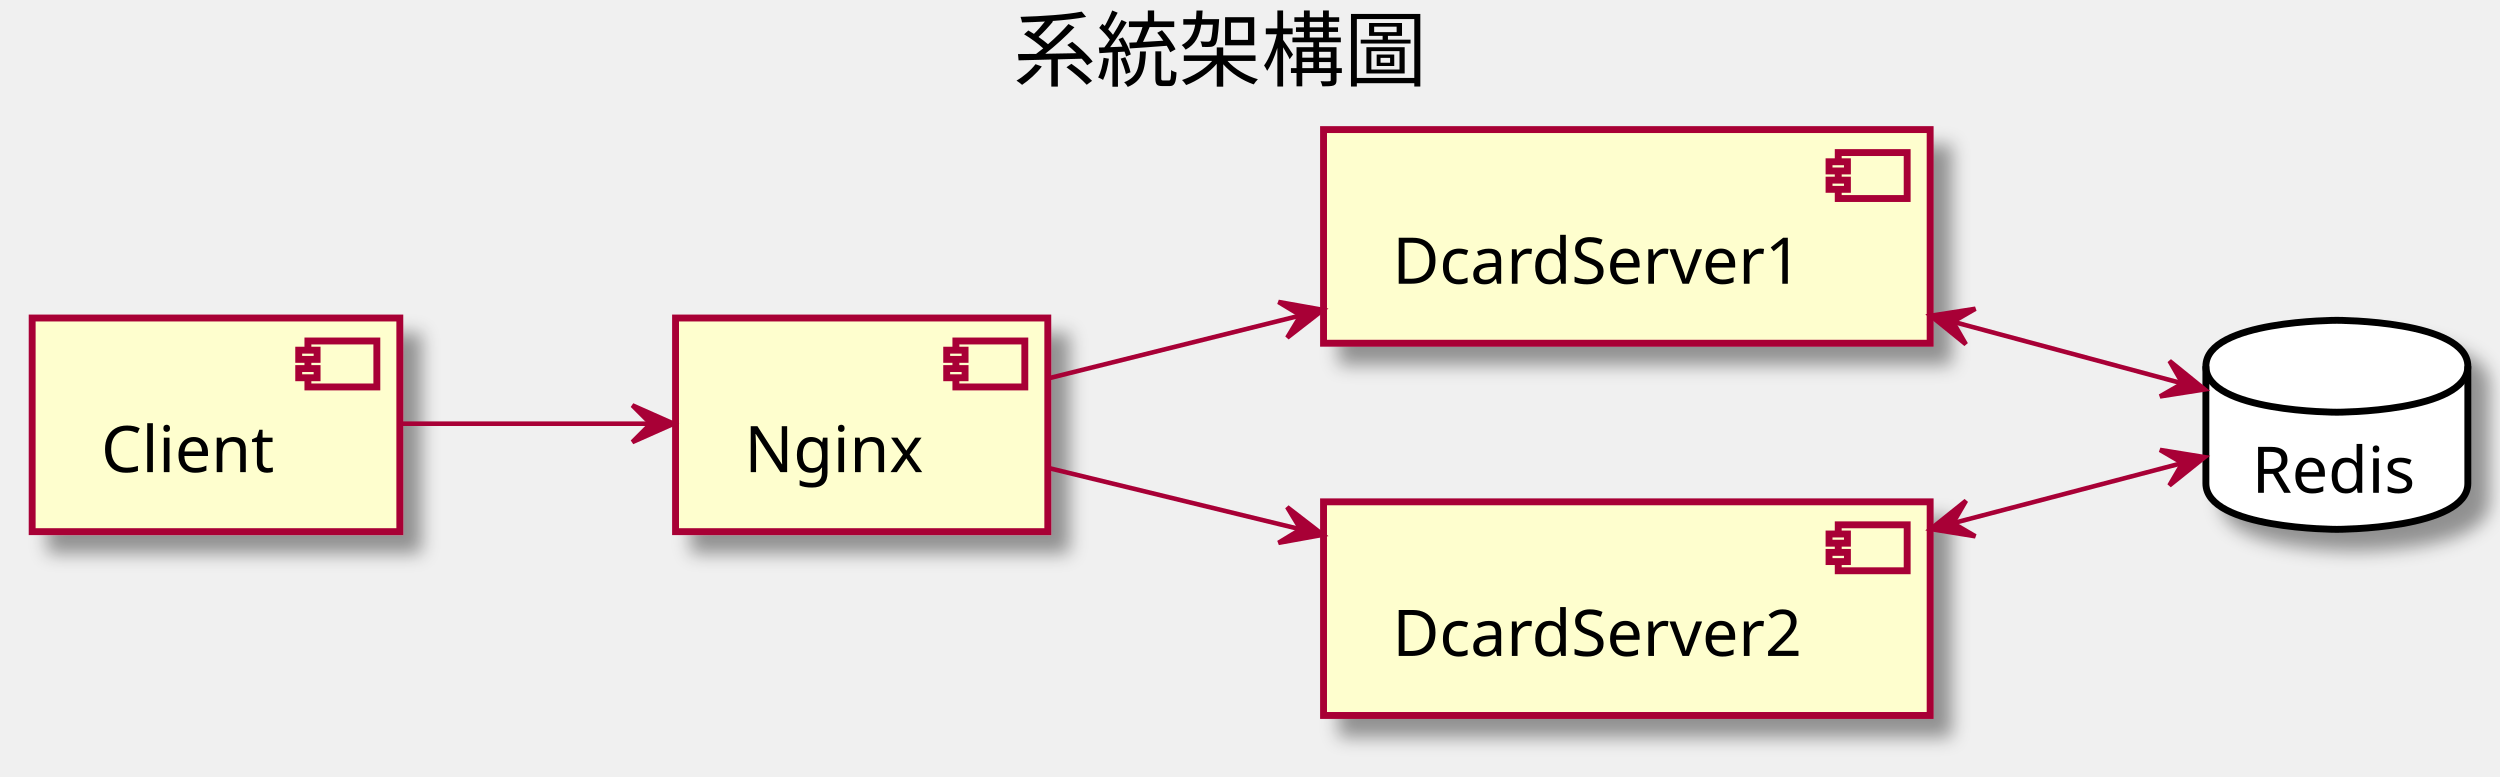
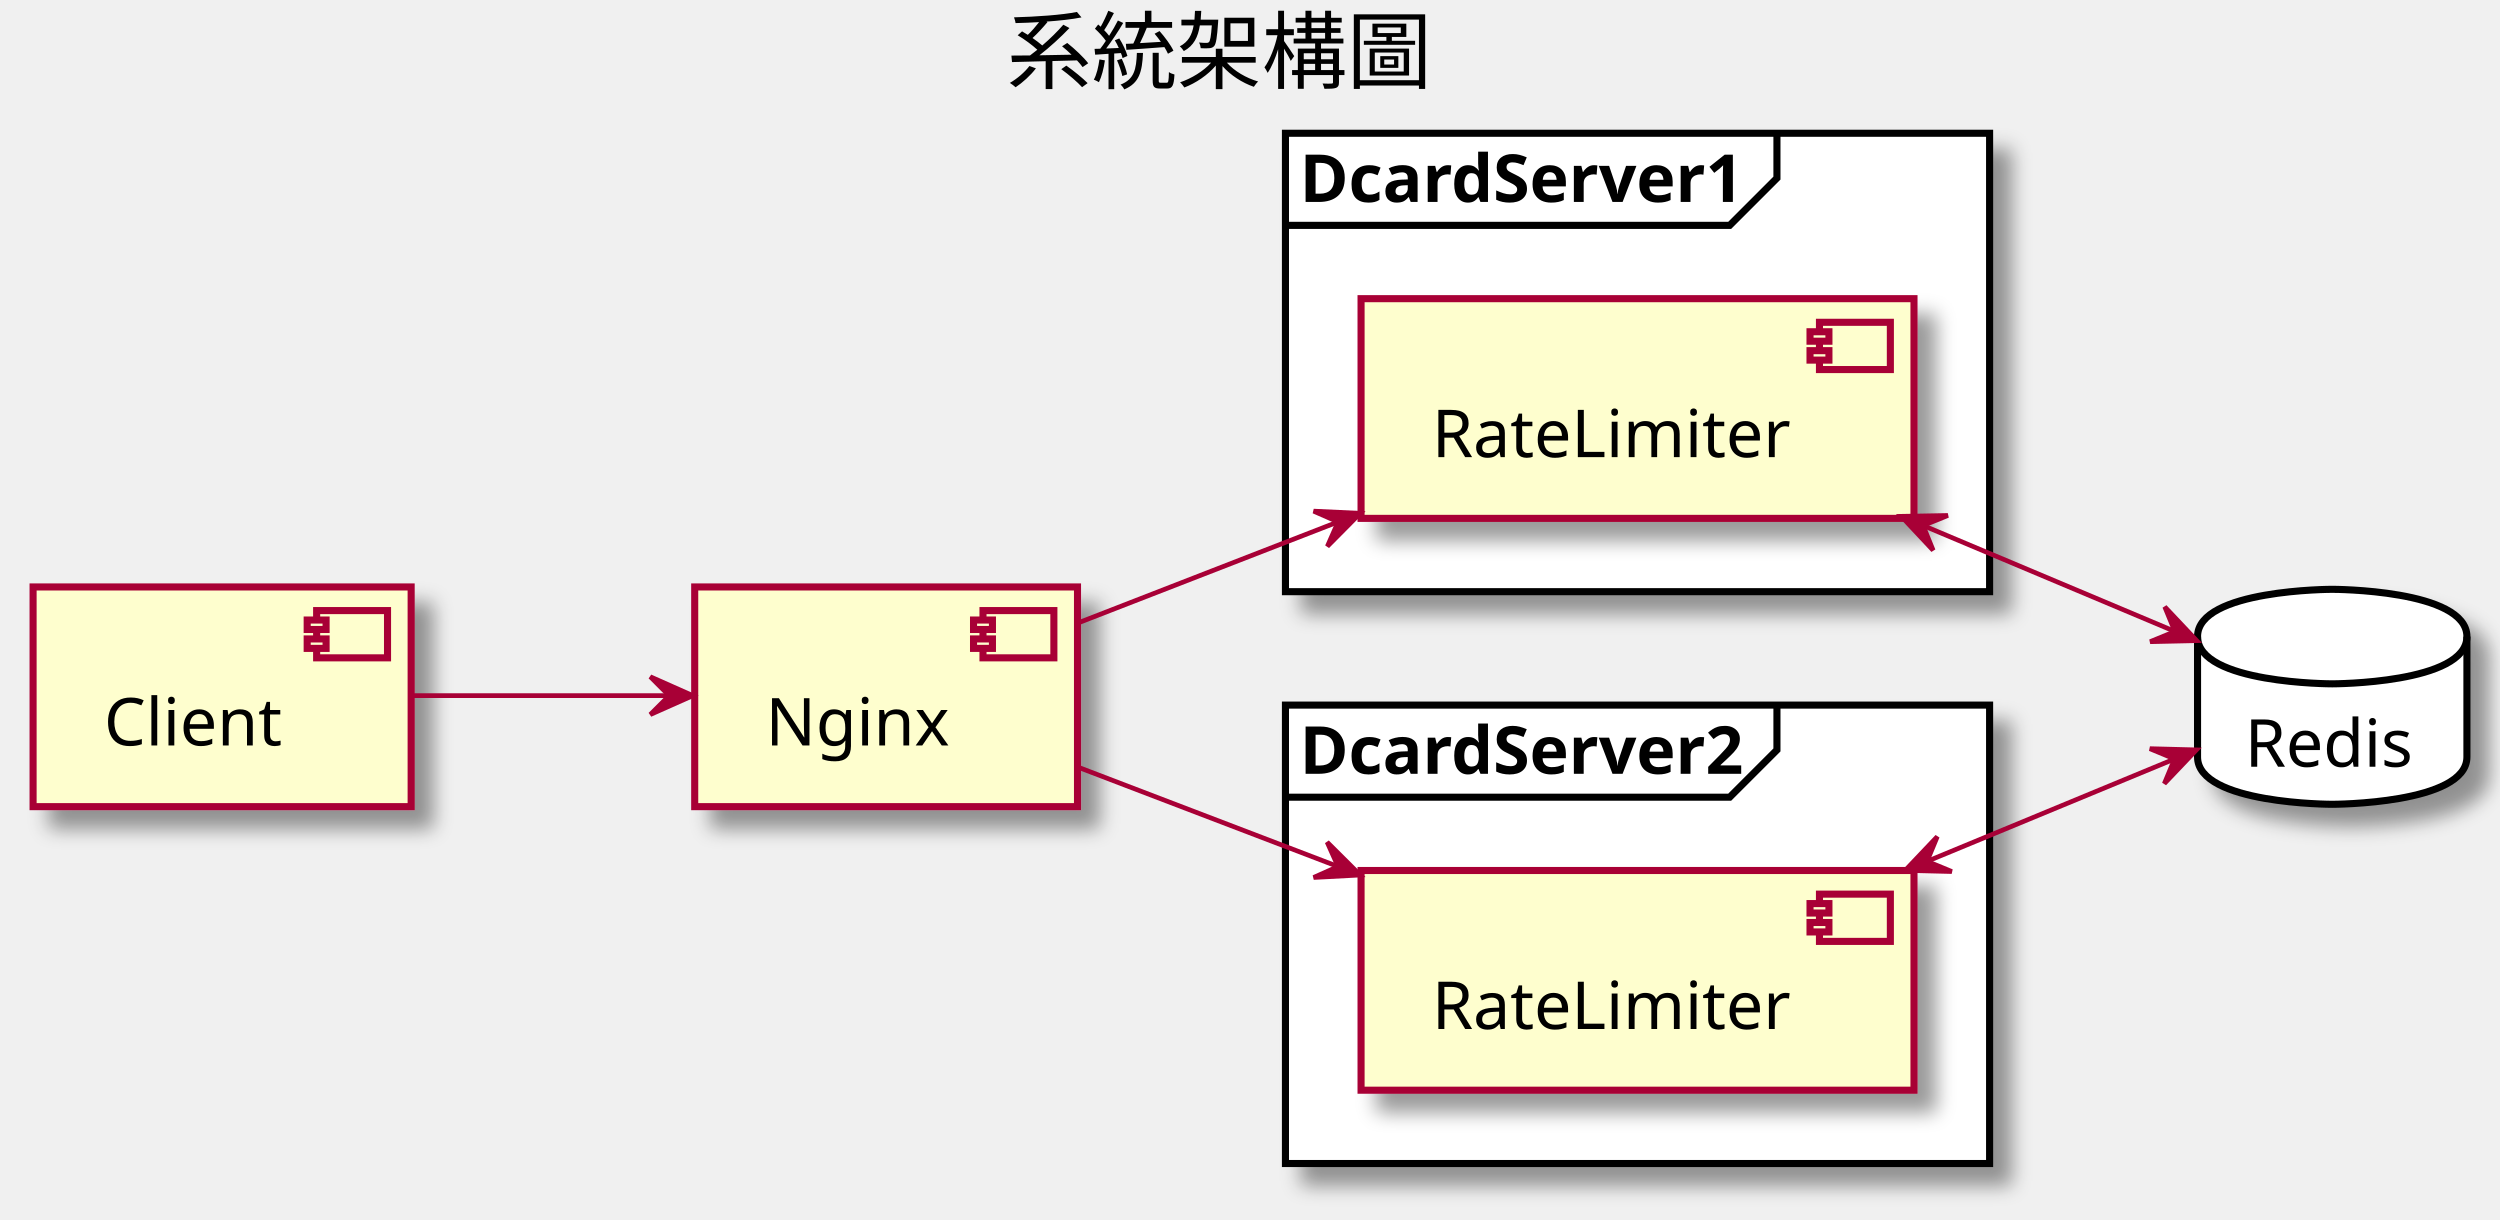
- <svg xmlns="http://www.w3.org/2000/svg" contentScriptType="application/ecmascript" contentStyleType="text/css" height="169px" preserveAspectRatio="none" style="width:544px;height:169px;" version="1.1" viewBox="0 0 544 169" width="544px" zoomAndPan="magnify">
+ <svg xmlns="http://www.w3.org/2000/svg" contentScriptType="application/ecmascript" contentStyleType="text/css" height="258px" preserveAspectRatio="none" style="width:529px;height:258px;" version="1.1" viewBox="0 0 529 258" width="529px" zoomAndPan="magnify">
  <defs>
-     <filter height="300%" id="fuel19055u4nr" width="300%" x="-1" y="-1">
+     <filter height="300%" id="f1nrs40h30t093" width="300%" x="-1" y="-1">
      <feGaussianBlur result="blurOut" stdDeviation="2.0" />
      <feColorMatrix in="blurOut" result="blurOut2" type="matrix" values="0 0 0 0 0 0 0 0 0 0 0 0 0 0 0 0 0 0 .4 0" />
      <feOffset dx="4.0" dy="4.0" in="blurOut2" result="blurOut3" />
      <feBlend in="SourceGraphic" in2="blurOut3" mode="normal" />
    </filter>
  </defs>
  <g>
-     <text fill="#000000" font-family="sans-serif" font-size="18" lengthAdjust="spacingAndGlyphs" textLength="90" x="220.5" y="17.402">系統架構圖</text>
-     <path d="M480,79.699 C480,69.699 508.5,69.699 508.5,69.699 C508.5,69.699 537,69.699 537,79.699 L537,105.188 C537,115.188 508.5,115.188 508.5,115.188 C508.5,115.188 480,115.188 480,105.188 L480,79.699 " fill="#FFFFFF" filter="url(#fuel19055u4nr)" style="stroke:#000000;stroke-width:1.5;" />
-     <path d="M480,79.699 C480,89.699 508.5,89.699 508.5,89.699 C508.5,89.699 537,89.699 537,79.699 " fill="none" style="stroke:#000000;stroke-width:1.5;" />
-     <text fill="#000000" font-family="sans-serif" font-size="14" lengthAdjust="spacingAndGlyphs" textLength="37" x="490" y="107.234">Redis</text>
-     <rect fill="#FEFECE" filter="url(#fuel19055u4nr)" height="46.488" style="stroke:#A80036;stroke-width:1.5;" width="80" x="7" y="69.199" />
-     <rect fill="#FEFECE" height="10" style="stroke:#A80036;stroke-width:1.5;" width="15" x="67" y="74.199" />
-     <rect fill="#FEFECE" height="2" style="stroke:#A80036;stroke-width:1.5;" width="4" x="65" y="76.199" />
-     <rect fill="#FEFECE" height="2" style="stroke:#A80036;stroke-width:1.5;" width="4" x="65" y="80.199" />
-     <text fill="#000000" font-family="sans-serif" font-size="14" lengthAdjust="spacingAndGlyphs" textLength="40" x="22" y="102.734">Client</text>
-     <rect fill="#FEFECE" filter="url(#fuel19055u4nr)" height="46.488" style="stroke:#A80036;stroke-width:1.5;" width="81" x="147" y="69.199" />
-     <rect fill="#FEFECE" height="10" style="stroke:#A80036;stroke-width:1.5;" width="15" x="208" y="74.199" />
-     <rect fill="#FEFECE" height="2" style="stroke:#A80036;stroke-width:1.5;" width="4" x="206" y="76.199" />
-     <rect fill="#FEFECE" height="2" style="stroke:#A80036;stroke-width:1.5;" width="4" x="206" y="80.199" />
-     <text fill="#000000" font-family="sans-serif" font-size="14" lengthAdjust="spacingAndGlyphs" textLength="41" x="162" y="102.734">Nginx</text>
-     <rect fill="#FEFECE" filter="url(#fuel19055u4nr)" height="46.488" style="stroke:#A80036;stroke-width:1.5;" width="132" x="288" y="28.199" />
-     <rect fill="#FEFECE" height="10" style="stroke:#A80036;stroke-width:1.5;" width="15" x="400" y="33.199" />
-     <rect fill="#FEFECE" height="2" style="stroke:#A80036;stroke-width:1.5;" width="4" x="398" y="35.199" />
-     <rect fill="#FEFECE" height="2" style="stroke:#A80036;stroke-width:1.5;" width="4" x="398" y="39.199" />
-     <text fill="#000000" font-family="sans-serif" font-size="14" lengthAdjust="spacingAndGlyphs" textLength="92" x="303" y="61.734">DcardServer1</text>
-     <rect fill="#FEFECE" filter="url(#fuel19055u4nr)" height="46.488" style="stroke:#A80036;stroke-width:1.5;" width="132" x="288" y="109.199" />
-     <rect fill="#FEFECE" height="10" style="stroke:#A80036;stroke-width:1.5;" width="15" x="400" y="114.199" />
-     <rect fill="#FEFECE" height="2" style="stroke:#A80036;stroke-width:1.5;" width="4" x="398" y="116.199" />
-     <rect fill="#FEFECE" height="2" style="stroke:#A80036;stroke-width:1.5;" width="4" x="398" y="120.199" />
-     <text fill="#000000" font-family="sans-serif" font-size="14" lengthAdjust="spacingAndGlyphs" textLength="92" x="303" y="142.734">DcardServer2</text>
-     <path d="M87.32,92.199 C104.13,92.199 123.86,92.199 141.28,92.199 " fill="none" id="ClientComp-to-ProxyComp" style="stroke:#A80036;stroke-width:1.0;" />
-     <polygon fill="#A80036" points="146.6,92.199,137.6,88.199,141.6,92.199,137.6,96.199,146.6,92.199" style="stroke:#A80036;stroke-width:1.0;" />
-     <path d="M228.32,82.279 C244.66,78.199 264.08,73.359 282.66,68.729 " fill="none" id="ProxyComp-to-Server1Comp" style="stroke:#A80036;stroke-width:1.0;" />
-     <polygon fill="#A80036" points="287.88,67.429,278.183,65.705,283.026,68.629,280.102,73.471,287.88,67.429" style="stroke:#A80036;stroke-width:1.0;" />
-     <path d="M228.32,101.879 C244.66,105.859 264.08,110.579 282.66,115.099 " fill="none" id="ProxyComp-to-Server2Comp" style="stroke:#A80036;stroke-width:1.0;" />
-     <polygon fill="#A80036" points="287.88,116.369,280.085,110.349,283.023,115.183,278.188,118.121,287.88,116.369" style="stroke:#A80036;stroke-width:1.0;" />
-     <path d="M425.03,70.029 C442.44,74.709 460.29,79.509 474.91,83.439 " fill="none" id="Server1Comp-Cache" style="stroke:#A80036;stroke-width:1.0;" />
-     <polygon fill="#A80036" points="479.74,84.739,472.089,78.537,474.912,83.439,470.01,86.262,479.74,84.739" style="stroke:#A80036;stroke-width:1.0;" />
-     <polygon fill="#A80036" points="420.12,68.709,427.771,74.911,424.948,70.009,429.85,67.186,420.12,68.709" style="stroke:#A80036;stroke-width:1.0;" />
-     <path d="M425.03,113.829 C442.29,109.299 459.98,104.659 474.53,100.849 " fill="none" id="Server2Comp-Cache" style="stroke:#A80036;stroke-width:1.0;" />
-     <polygon fill="#A80036" points="479.74,99.479,470.018,97.903,474.905,100.752,472.055,105.639,479.74,99.479" style="stroke:#A80036;stroke-width:1.0;" />
-     <polygon fill="#A80036" points="420.12,115.119,429.842,116.696,424.955,113.846,427.805,108.959,420.12,115.119" style="stroke:#A80036;stroke-width:1.0;" />
+     <text fill="#000000" font-family="sans-serif" font-size="18" lengthAdjust="spacingAndGlyphs" textLength="90" x="213" y="17.402">系統架構圖</text>
+     <rect fill="#FFFFFF" filter="url(#f1nrs40h30t093)" height="97" style="stroke:#000000;stroke-width:1.5;" width="149" x="272" y="28.199" />
+     <path d="M376,28.199 L376,37.688 L366,47.688 L272,47.688 " fill="none" style="stroke:#000000;stroke-width:1.5;" />
+     <text fill="#000000" font-family="sans-serif" font-size="14" font-weight="bold" lengthAdjust="spacingAndGlyphs" textLength="94" x="275" y="42.734">DcardServer1</text>
+     <rect fill="#FFFFFF" filter="url(#f1nrs40h30t093)" height="97" style="stroke:#000000;stroke-width:1.5;" width="149" x="272" y="149.199" />
+     <path d="M376,149.199 L376,158.688 L366,168.688 L272,168.688 " fill="none" style="stroke:#000000;stroke-width:1.5;" />
+     <text fill="#000000" font-family="sans-serif" font-size="14" font-weight="bold" lengthAdjust="spacingAndGlyphs" textLength="94" x="275" y="163.734">DcardServer2</text>
+     <rect fill="#FEFECE" filter="url(#f1nrs40h30t093)" height="46.488" style="stroke:#A80036;stroke-width:1.5;" width="117" x="288" y="63.199" />
+     <rect fill="#FEFECE" height="10" style="stroke:#A80036;stroke-width:1.5;" width="15" x="385" y="68.199" />
+     <rect fill="#FEFECE" height="2" style="stroke:#A80036;stroke-width:1.5;" width="4" x="383" y="70.199" />
+     <rect fill="#FEFECE" height="2" style="stroke:#A80036;stroke-width:1.5;" width="4" x="383" y="74.199" />
+     <text fill="#000000" font-family="sans-serif" font-size="14" lengthAdjust="spacingAndGlyphs" textLength="77" x="303" y="96.734">RateLimiter</text>
+     <rect fill="#FEFECE" filter="url(#f1nrs40h30t093)" height="46.488" style="stroke:#A80036;stroke-width:1.5;" width="117" x="288" y="184.199" />
+     <rect fill="#FEFECE" height="10" style="stroke:#A80036;stroke-width:1.5;" width="15" x="385" y="189.199" />
+     <rect fill="#FEFECE" height="2" style="stroke:#A80036;stroke-width:1.5;" width="4" x="383" y="191.199" />
+     <rect fill="#FEFECE" height="2" style="stroke:#A80036;stroke-width:1.5;" width="4" x="383" y="195.199" />
+     <text fill="#000000" font-family="sans-serif" font-size="14" lengthAdjust="spacingAndGlyphs" textLength="77" x="303" y="217.734">RateLimiter</text>
+     <path d="M465,134.699 C465,124.699 493.5,124.699 493.5,124.699 C493.5,124.699 522,124.699 522,134.699 L522,160.188 C522,170.188 493.5,170.188 493.5,170.188 C493.5,170.188 465,170.188 465,160.188 L465,134.699 " fill="#FFFFFF" filter="url(#f1nrs40h30t093)" style="stroke:#000000;stroke-width:1.5;" />
+     <path d="M465,134.699 C465,144.699 493.5,144.699 493.5,144.699 C493.5,144.699 522,144.699 522,134.699 " fill="none" style="stroke:#000000;stroke-width:1.5;" />
+     <text fill="#000000" font-family="sans-serif" font-size="14" lengthAdjust="spacingAndGlyphs" textLength="37" x="475" y="162.234">Redis</text>
+     <rect fill="#FEFECE" filter="url(#f1nrs40h30t093)" height="46.488" style="stroke:#A80036;stroke-width:1.5;" width="80" x="7" y="124.199" />
+     <rect fill="#FEFECE" height="10" style="stroke:#A80036;stroke-width:1.5;" width="15" x="67" y="129.199" />
+     <rect fill="#FEFECE" height="2" style="stroke:#A80036;stroke-width:1.5;" width="4" x="65" y="131.199" />
+     <rect fill="#FEFECE" height="2" style="stroke:#A80036;stroke-width:1.5;" width="4" x="65" y="135.199" />
+     <text fill="#000000" font-family="sans-serif" font-size="14" lengthAdjust="spacingAndGlyphs" textLength="40" x="22" y="157.734">Client</text>
+     <rect fill="#FEFECE" filter="url(#f1nrs40h30t093)" height="46.488" style="stroke:#A80036;stroke-width:1.5;" width="81" x="147" y="124.199" />
+     <rect fill="#FEFECE" height="10" style="stroke:#A80036;stroke-width:1.5;" width="15" x="208" y="129.199" />
+     <rect fill="#FEFECE" height="2" style="stroke:#A80036;stroke-width:1.5;" width="4" x="206" y="131.199" />
+     <rect fill="#FEFECE" height="2" style="stroke:#A80036;stroke-width:1.5;" width="4" x="206" y="135.199" />
+     <text fill="#000000" font-family="sans-serif" font-size="14" lengthAdjust="spacingAndGlyphs" textLength="41" x="162" y="157.734">Nginx</text>
+     <path d="M87.32,147.199 C104.13,147.199 123.86,147.199 141.28,147.199 " fill="none" id="ClientComp-to-ProxyComp" style="stroke:#A80036;stroke-width:1.0;" />
+     <polygon fill="#A80036" points="146.6,147.199,137.6,143.199,141.6,147.199,137.6,151.199,146.6,147.199" style="stroke:#A80036;stroke-width:1.0;" />
+     <path d="M228.12,131.809 C244.78,125.329 264.58,117.639 283.11,110.439 " fill="none" id="ProxyComp-to-RateLimiter1" style="stroke:#A80036;stroke-width:1.0;" />
+     <polygon fill="#A80036" points="287.8,108.619,277.962,108.159,283.141,110.434,280.866,115.613,287.8,108.619" style="stroke:#A80036;stroke-width:1.0;" />
+     <path d="M228.12,162.339 C244.78,168.709 264.58,176.269 283.11,183.359 " fill="none" id="ProxyComp-to-RateLimiter2" style="stroke:#A80036;stroke-width:1.0;" />
+     <polygon fill="#A80036" points="287.8,185.149,280.822,178.199,283.13,183.364,277.965,185.672,287.8,185.149" style="stroke:#A80036;stroke-width:1.0;" />
+     <path d="M407.1,111.269 C425.23,118.899 444.48,126.999 460.1,133.569 " fill="none" id="RateLimiter1-Cache" style="stroke:#A80036;stroke-width:1.0;" />
+     <polygon fill="#A80036" points="464.82,135.559,458.059,128.398,460.207,133.631,454.974,135.779,464.82,135.559" style="stroke:#A80036;stroke-width:1.0;" />
+     <polygon fill="#A80036" points="402.32,109.259,409.055,116.446,406.926,111.205,412.167,109.076,402.32,109.259" style="stroke:#A80036;stroke-width:1.0;" />
+     <path d="M407.87,182.219 C425.78,174.809 444.7,166.979 460.1,160.609 " fill="none" id="RateLimiter2-Cache" style="stroke:#A80036;stroke-width:1.0;" />
+     <polygon fill="#A80036" points="464.76,158.679,454.914,158.423,460.14,160.59,457.972,165.815,464.76,158.679" style="stroke:#A80036;stroke-width:1.0;" />
+     <polygon fill="#A80036" points="403.15,184.169,412.996,184.415,407.768,182.253,409.93,177.026,403.15,184.169" style="stroke:#A80036;stroke-width:1.0;" />
  </g>
</svg>
